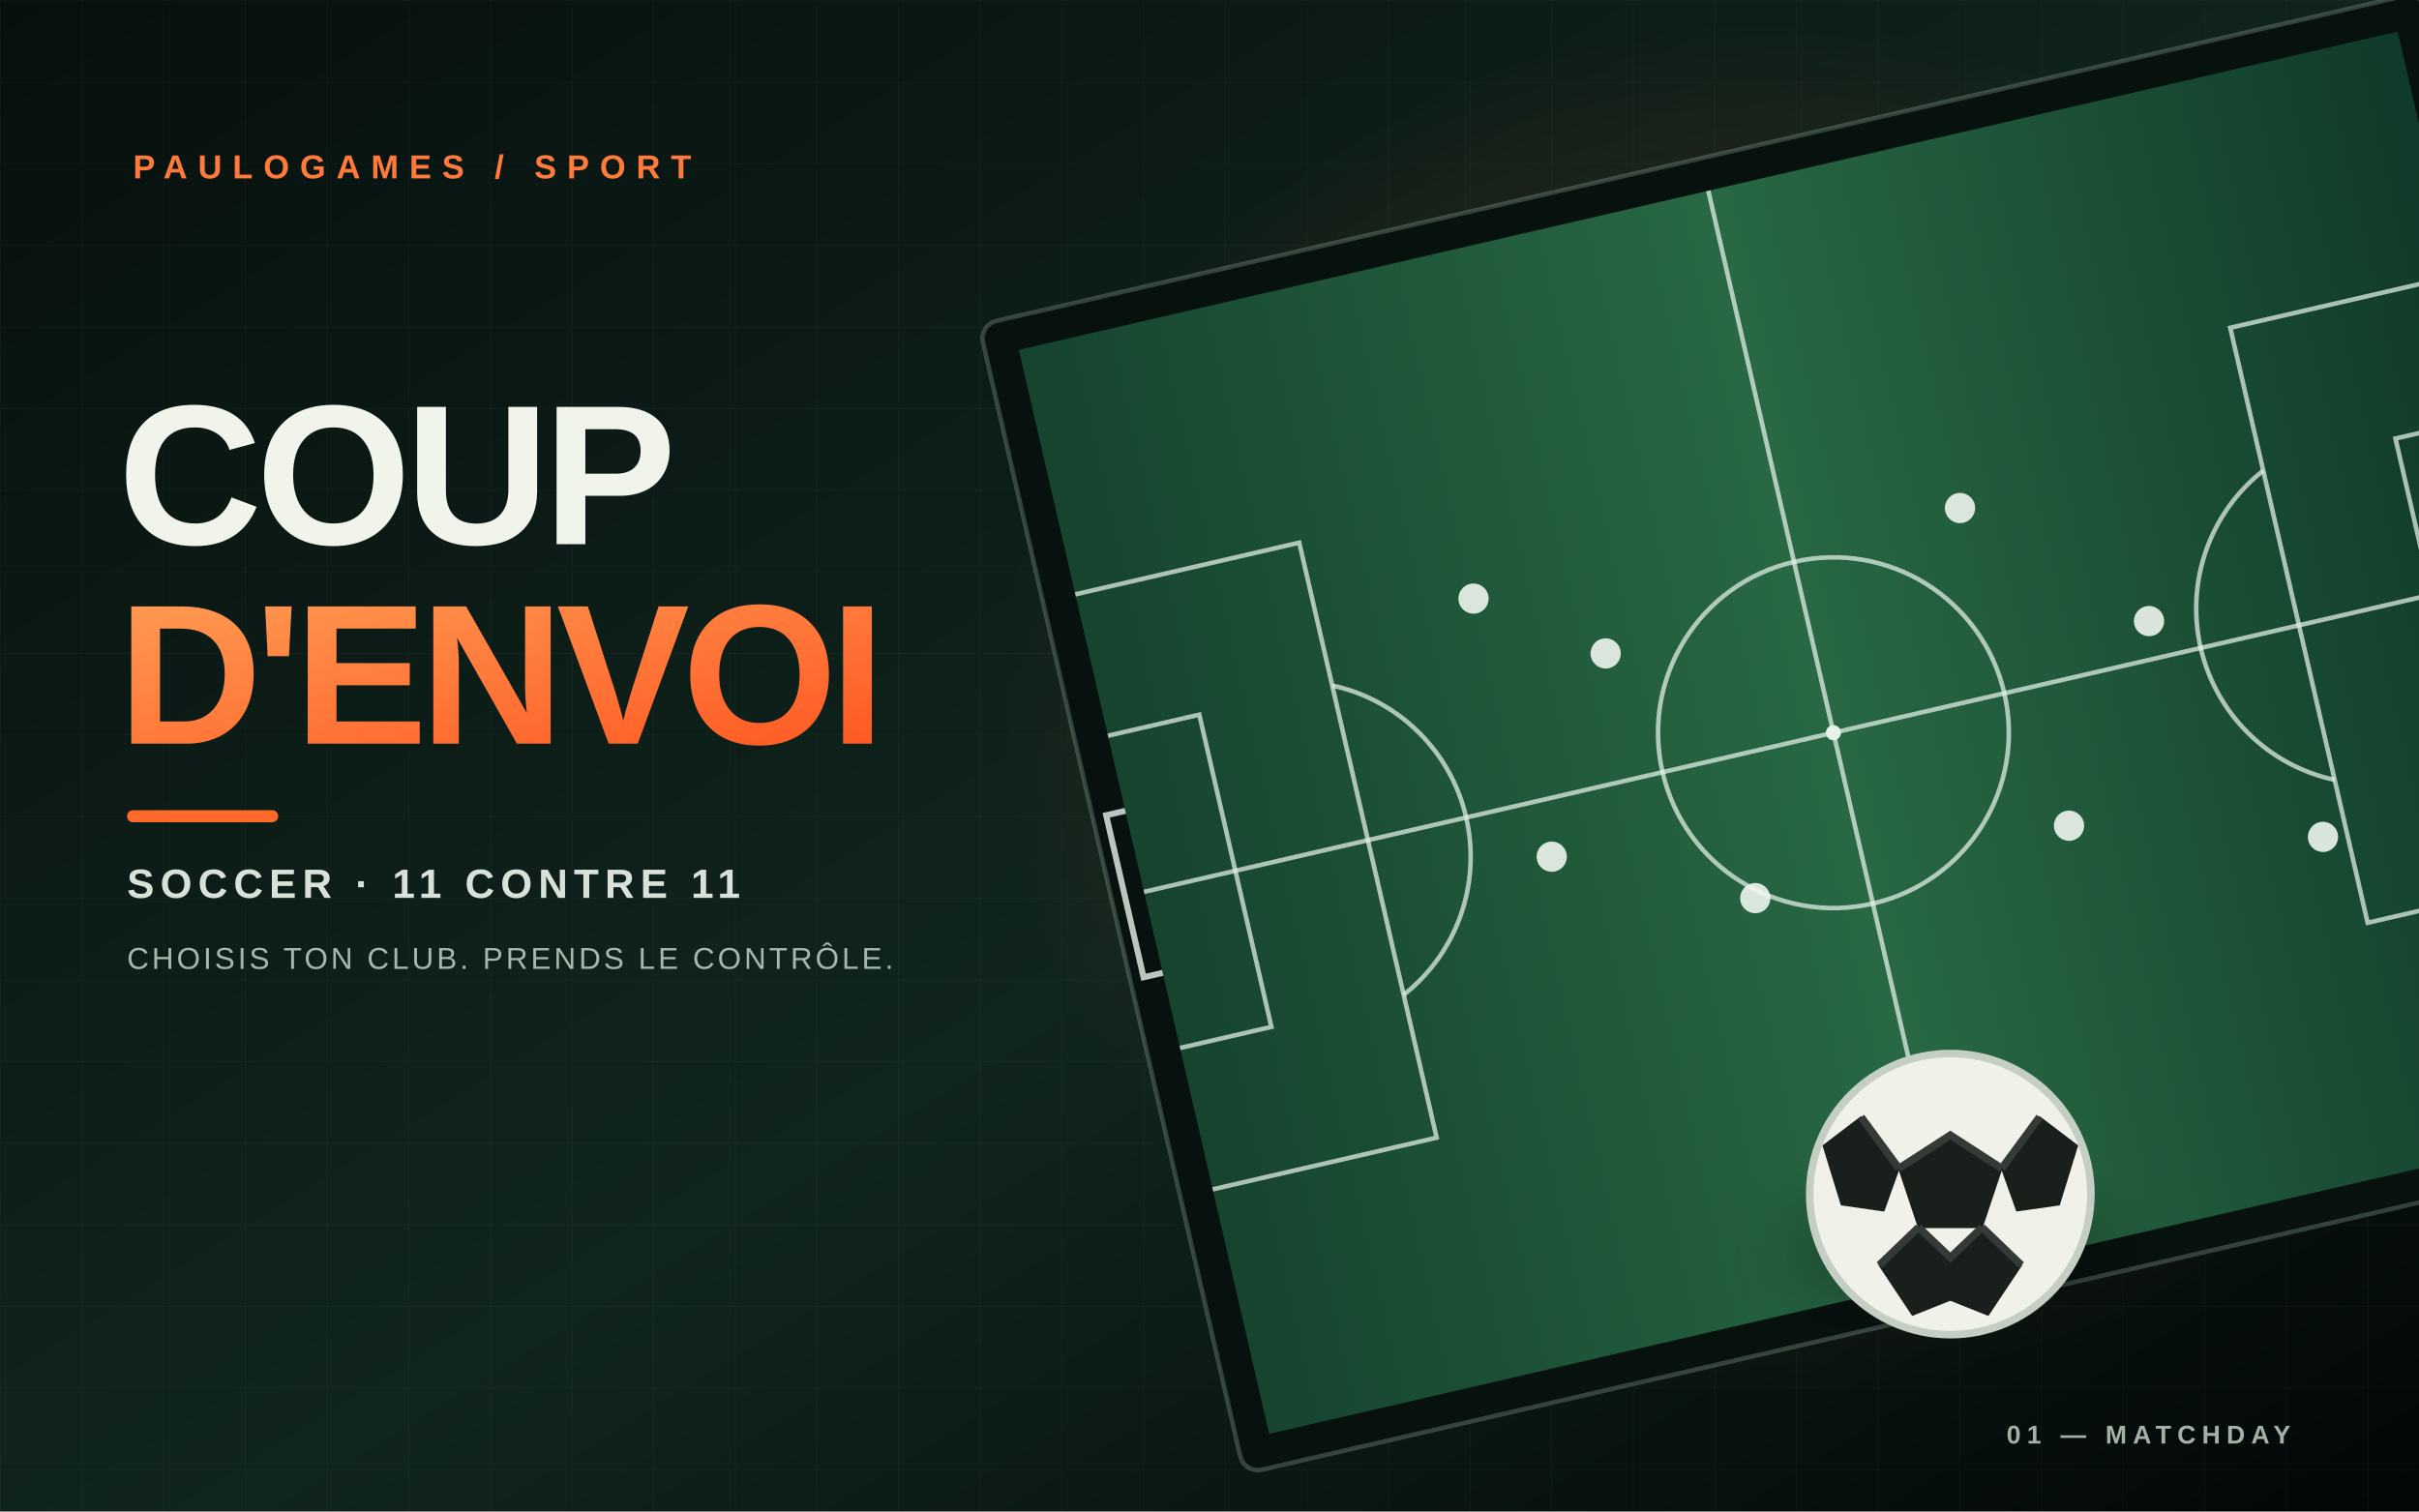
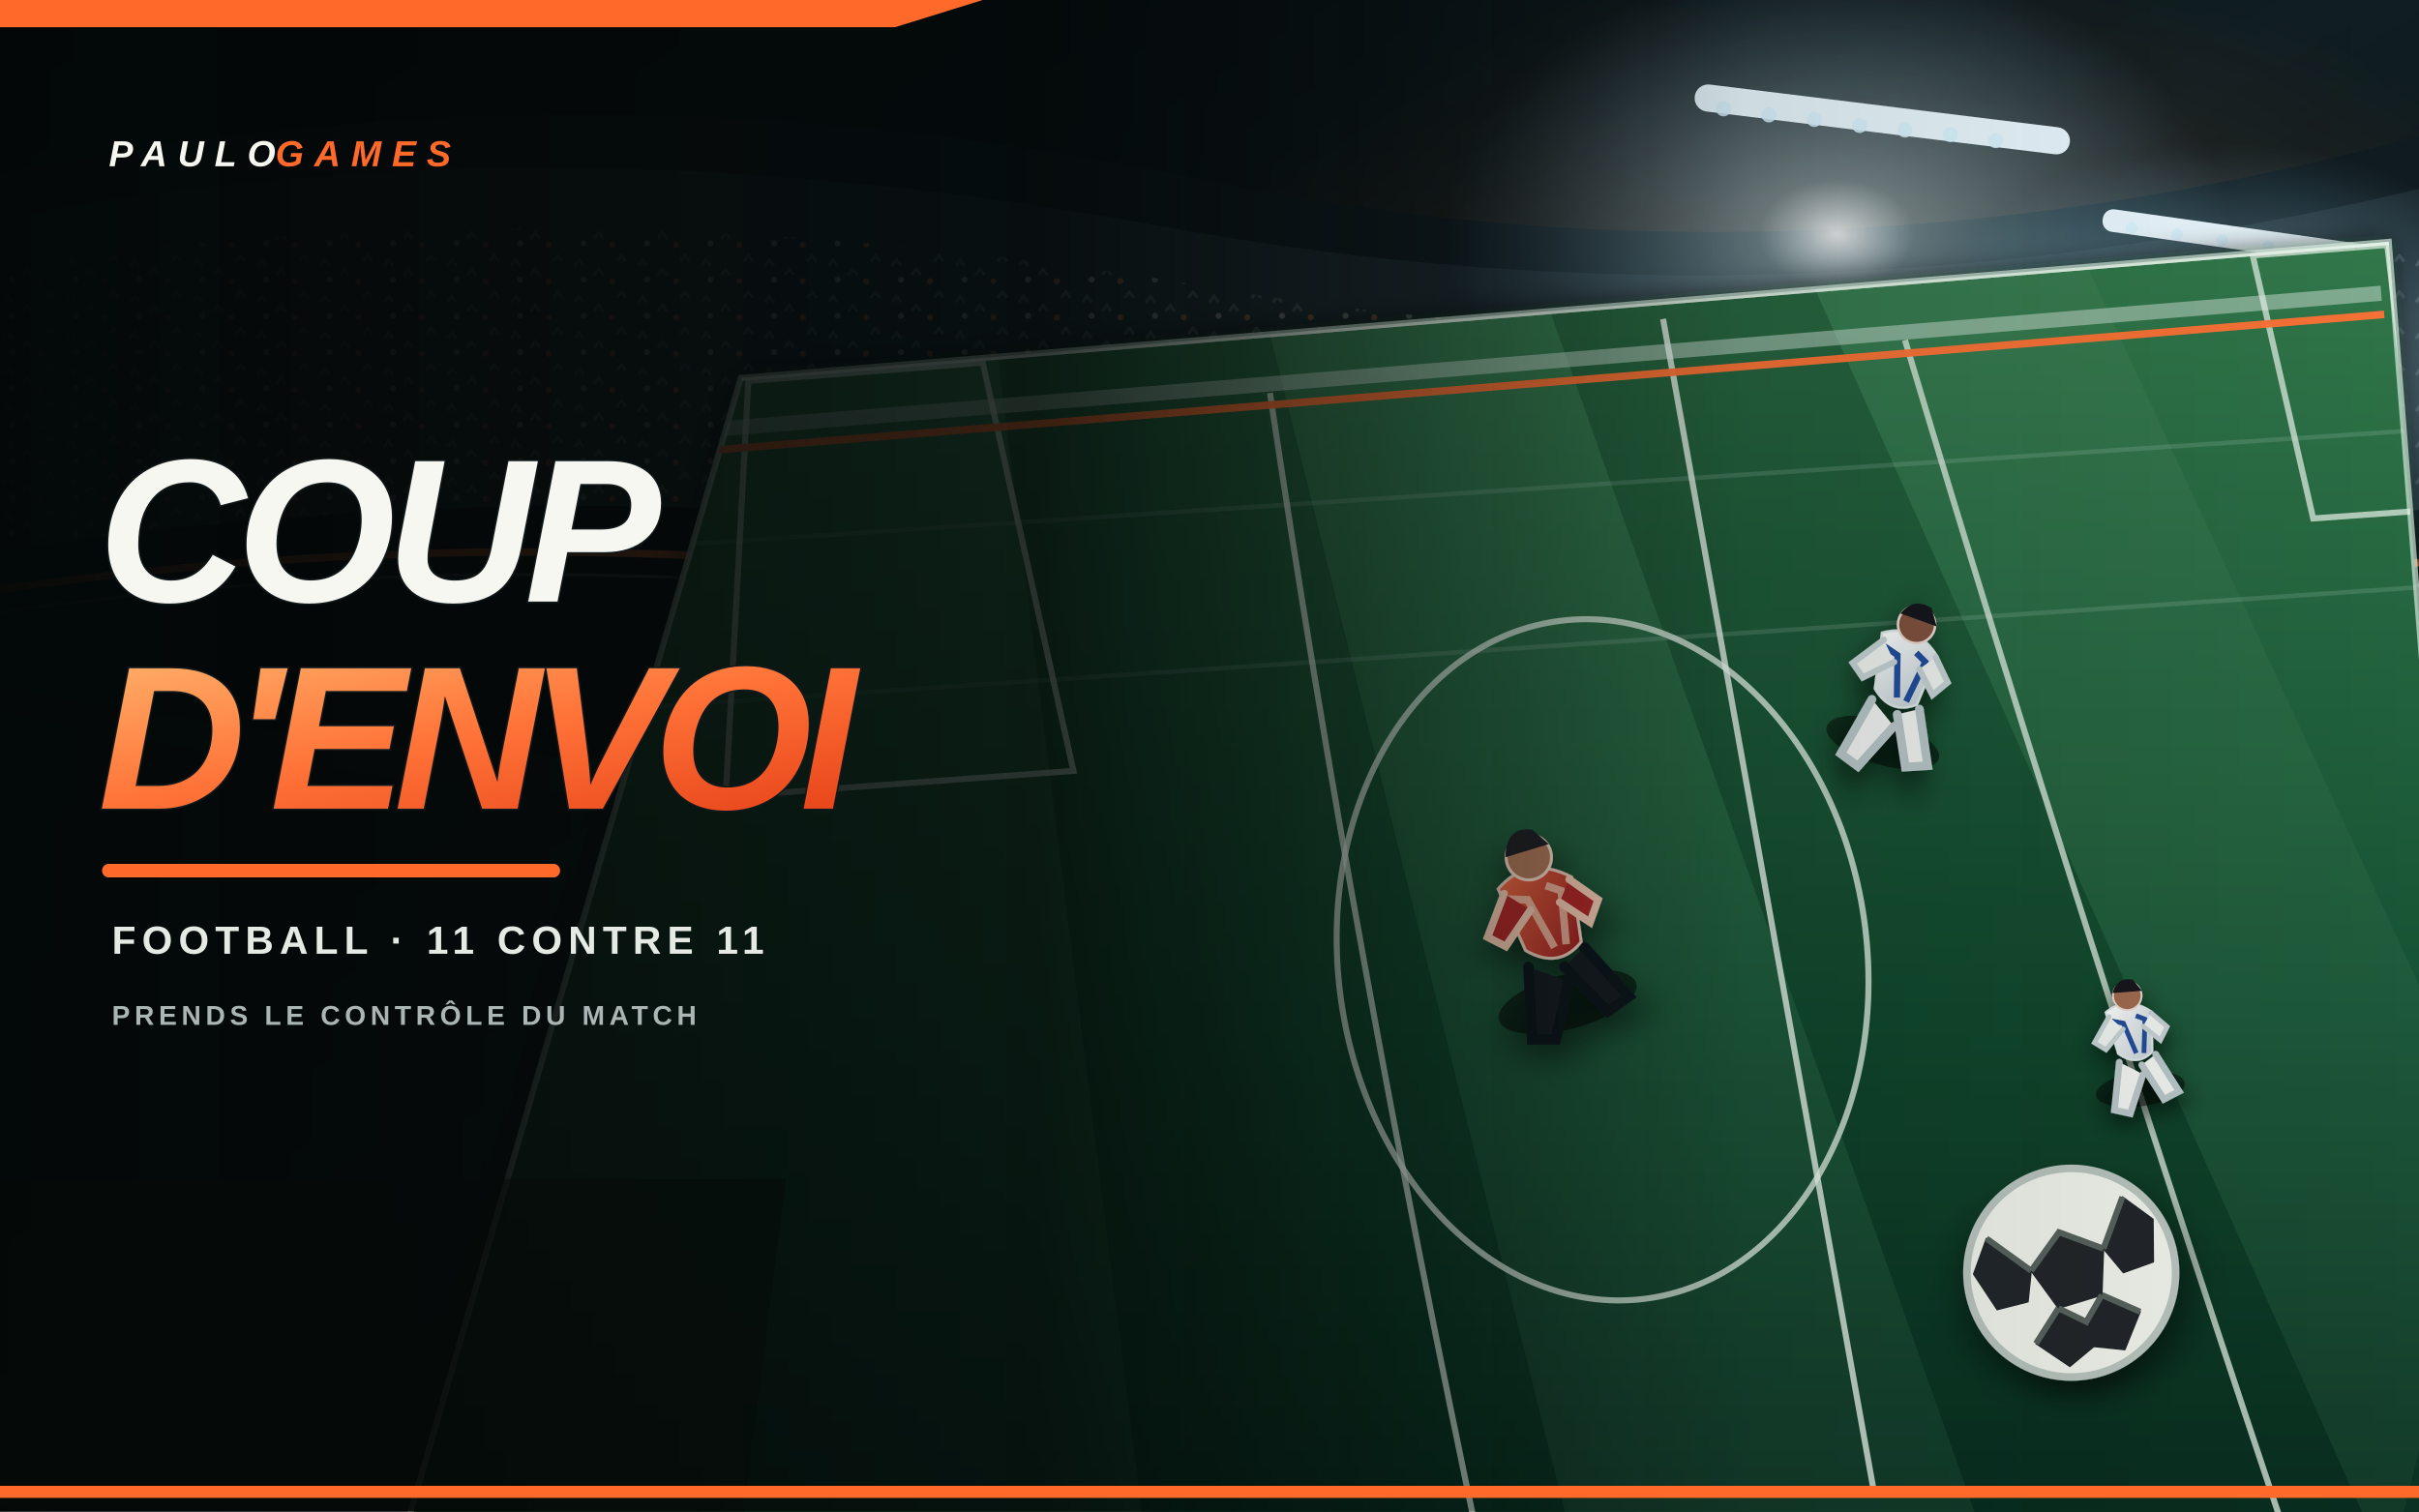
<svg xmlns="http://www.w3.org/2000/svg" width="1600" height="1000" viewBox="0 0 1600 1000">
  <defs>
-     <linearGradient id="bg" x2="1" y2="1">
-       <stop stop-color="#07100e" />
-       <stop offset=".55" stop-color="#10251e" />
-       <stop offset="1" stop-color="#030706" />
+     <linearGradient id="night" x1="0" y1="0" x2="1" y2="1">
+       <stop stop-color="#050a0d" />
+       <stop offset=".48" stop-color="#101e22" />
+       <stop offset="1" stop-color="#040807" />
    </linearGradient>
-     <linearGradient id="field" x2="1" y2="0">
-       <stop stop-color="#16442f" />
-       <stop offset=".5" stop-color="#286843" />
-       <stop offset="1" stop-color="#103a29" />
+     <linearGradient id="shade" x1="0" y1="0" x2="1" y2="0">
+       <stop stop-color="#030707" stop-opacity=".97" />
+       <stop offset=".43" stop-color="#030707" stop-opacity=".78" />
+       <stop offset=".72" stop-color="#030707" stop-opacity=".12" />
+       <stop offset="1" stop-color="#030707" stop-opacity="0" />
    </linearGradient>
-     <linearGradient id="orange" x2="1" y2="1">
-       <stop stop-color="#ff9951" />
-       <stop offset="1" stop-color="#ff5923" />
+     <linearGradient id="grass" x1="0" y1="0" x2="0" y2="1">
+       <stop stop-color="#32784b" />
+       <stop offset=".58" stop-color="#155133" />
+       <stop offset="1" stop-color="#092d20" />
    </linearGradient>
-     <radialGradient id="glow">
+     <linearGradient id="orange" x1="0" y1="0" x2="1" y2="1">
+       <stop stop-color="#ffac66" />
+       <stop offset=".48" stop-color="#ff7338" />
+       <stop offset="1" stop-color="#e84419" />
+     </linearGradient>
+     <linearGradient id="whiteKit" x1="0" y1="0" x2="1" y2="1">
+       <stop stop-color="#fff" />
+       <stop offset="1" stop-color="#bfcbd0" />
+     </linearGradient>
+     <linearGradient id="redKit" x1="0" y1="0" x2="1" y2="1">
+       <stop stop-color="#ff7448" />
+       <stop offset="1" stop-color="#9f1b21" />
+     </linearGradient>
+     <radialGradient id="lamp">
+       <stop stop-color="#fff" stop-opacity=".9" />
+       <stop offset=".2" stop-color="#d7f7ff" stop-opacity=".45" />
+       <stop offset="1" stop-color="#8edcff" stop-opacity="0" />
+     </radialGradient>
+     <radialGradient id="warm">
      <stop stop-color="#ff6a2b" stop-opacity=".28" />
      <stop offset="1" stop-color="#ff6a2b" stop-opacity="0" />
    </radialGradient>
-     <pattern id="lines" width="54" height="54" patternUnits="userSpaceOnUse">
-       <path d="M54 0H0V54" fill="none" stroke="#fff" stroke-opacity=".035" stroke-width="1" />
+     <pattern id="crowd" width="42" height="24" patternUnits="userSpaceOnUse">
+       <path d="M2 8l3-4 3 4M15 14l3-4 3 4M30 5l3-4 3 4" fill="none" stroke="#a6b6bc" stroke-opacity=".28" stroke-width="2" />
+       <circle cx="8" cy="17" r="2" fill="#e5ddd0" fill-opacity=".45" />
+       <circle cx="27" cy="18" r="2" fill="#ff8551" fill-opacity=".48" />
    </pattern>
-     <filter id="shadow" x="-40%" y="-40%" width="180%" height="180%">
-       <feGaussianBlur stdDeviation="24" />
+     <pattern id="grassLines" width="140" height="420" patternUnits="userSpaceOnUse">
+       <path d="M0 0V420" stroke="#a0d6a1" stroke-opacity=".08" stroke-width="3" />
+     </pattern>
+     <filter id="blur">
+       <feGaussianBlur stdDeviation="28" />
    </filter>
+     <filter id="soft">
+       <feGaussianBlur stdDeviation="10" />
+     </filter>
+     <filter id="drop" x="-60%" y="-50%" width="220%" height="220%">
+       <feGaussianBlur in="SourceAlpha" stdDeviation="12" />
+       <feOffset dx="0" dy="12" />
+       <feComponentTransfer>
+         <feFuncA type="linear" slope=".55" />
+       </feComponentTransfer>
+       <feMerge>
+         <feMergeNode />
+         <feMergeNode in="SourceGraphic" />
+       </feMerge>
+     </filter>
+     <clipPath id="pitchClip">
+       <path d="M490 250 1580 160 1650 1040 260 1040Z" />
+     </clipPath>
  </defs>
-   <rect width="1600" height="1000" fill="url(#bg)" />
-   <rect width="1600" height="1000" fill="url(#lines)" />
-   <ellipse cx="1170" cy="470" rx="510" ry="460" fill="url(#glow)" />
-   <g transform="translate(725 115) rotate(-13 400 390)">
-     <rect x="0" y="0" width="980" height="780" rx="12" fill="#07110d" stroke="#a7c1af" stroke-opacity=".28" stroke-width="3" />
-     <rect x="22" y="22" width="936" height="736" fill="url(#field)" />
-     <path d="M490 22V758M22 390H958" fill="none" stroke="#e7f3e9" stroke-opacity=".72" stroke-width="3" />
-     <ellipse cx="490" cy="390" rx="116" ry="116" fill="none" stroke="#e7f3e9" stroke-opacity=".72" stroke-width="3" />
-     <circle cx="490" cy="390" r="5" fill="#e7f3e9" />
-     <path d="M22 188H174V592H22M958 188H806V592H958" fill="none" stroke="#e7f3e9" stroke-opacity=".72" stroke-width="3" />
-     <path d="M22 284H84V496H22M958 284H896V496H958" fill="none" stroke="#e7f3e9" stroke-opacity=".72" stroke-width="3" />
-     <path d="M174 285A116 116 0 0 1 174 495M806 285A116 116 0 0 0 806 495" fill="none" stroke="#e7f3e9" stroke-opacity=".72" stroke-width="3" />
-     <path d="M22 335H9V445H22M958 335H971V445H958" fill="none" stroke="#e7f3e9" stroke-opacity=".8" stroke-width="4" />
-     <g fill="#f2f8f0" opacity=".88">
-       <circle cx="278" cy="250" r="10" />
-       <circle cx="355" cy="305" r="10" />
-       <circle cx="290" cy="428" r="10" />
-       <circle cx="415" cy="485" r="10" />
-       <circle cx="605" cy="264" r="10" />
-       <circle cx="710" cy="365" r="10" />
-       <circle cx="628" cy="485" r="10" />
-       <circle cx="790" cy="530" r="10" />
+   <rect width="1600" height="1000" fill="url(#night)" />
+   <ellipse cx="1250" cy="430" rx="580" ry="470" fill="url(#warm)" />
+   <path d="M0 115Q390 35 790 118T1600 90V495Q1120 395 800 485T0 470Z" fill="#101b20" />
+   <path d="M0 145Q360 75 770 150T1600 125V430Q1170 365 795 445T0 425Z" fill="#1d2a30" />
+   <path d="M0 176Q390 120 800 190T1600 160V375Q1150 330 790 393T0 375Z" fill="url(#crowd)" opacity=".82" />
+   <path d="M0 365Q420 300 800 374T1600 337V457Q1130 395 800 470T0 454Z" fill="#081015" />
+   <path d="M0 390Q380 335 800 402T1600 372" fill="none" stroke="#ff7637" stroke-opacity=".75" stroke-width="5" />
+   <path d="M0 405Q380 350 800 417T1600 387" fill="none" stroke="#e6edf0" stroke-opacity=".22" stroke-width="2" />
+   <ellipse cx="1215" cy="155" rx="260" ry="180" fill="url(#lamp)" />
+   <ellipse cx="1475" cy="250" rx="215" ry="155" fill="url(#lamp)" />
+   <g fill="#eaf8ff">
+     <rect x="1120" y="70" width="250" height="18" rx="9" transform="rotate(7 1245 79)" />
+     <rect x="1390" y="150" width="185" height="15" rx="7" transform="rotate(8 1480 157)" />
+   </g>
+   <g fill="#d8f3ff" opacity=".85">
+     <circle cx="1140" cy="72" r="5" />
+     <circle cx="1170" cy="76" r="5" />
+     <circle cx="1200" cy="79" r="5" />
+     <circle cx="1230" cy="83" r="5" />
+     <circle cx="1260" cy="86" r="5" />
+     <circle cx="1290" cy="89" r="5" />
+     <circle cx="1320" cy="93" r="5" />
+     <circle cx="1410" cy="151" r="4" />
+     <circle cx="1440" cy="155" r="4" />
+     <circle cx="1470" cy="159" r="4" />
+     <circle cx="1500" cy="163" r="4" />
+     <circle cx="1530" cy="167" r="4" />
+   </g>
+   <path d="M490 250 1580 160 1650 1040 260 1040Z" fill="#06180f" opacity=".8" filter="url(#soft)" />
+   <path d="M490 250 1580 160 1650 1040 260 1040Z" fill="url(#grass)" stroke="#dff6e7" stroke-opacity=".65" stroke-width="4" />
+   <g clip-path="url(#pitchClip)">
+     <path d="M490 250 660 236 760 1040 260 1040Z" fill="#c2e4bd" opacity=".05" />
+     <path d="M660 236 840 221 1045 1040 760 1040Z" fill="#001c10" opacity=".18" />
+     <path d="M840 221 1025 205 1320 1040 1045 1040Z" fill="#c2e4bd" opacity=".05" />
+     <path d="M1025 205 1200 190 1580 1040 1320 1040Z" fill="#001c10" opacity=".18" />
+     <path d="M1200 190 1380 175 1650 760 1580 1040Z" fill="#c2e4bd" opacity=".05" />
+     <path d="M260 1040 1650 1040M395 470 1608 388M455 360 1594 285" stroke="#eaf6eb" stroke-opacity=".14" stroke-width="3" />
+     <path d="M1100 211 1240 990M490 250 1580 160" stroke="#eff8f0" stroke-opacity=".78" stroke-width="4" fill="none" />
+     <ellipse cx="1060" cy="635" rx="175" ry="226" transform="rotate(-7 1060 635)" fill="none" stroke="#eaf6eb" stroke-opacity=".75" stroke-width="4" />
+     <path d="M840 260Q895 630 980 1030M1260 225Q1375 610 1520 1040" fill="none" stroke="#eaf6eb" stroke-opacity=".72" stroke-width="4" />
+     <path d="M495 252 650 240 710 510 480 527Z M1490 169 1579 162 1600 338 1530 343Z" fill="none" stroke="#eaf6eb" stroke-opacity=".7" stroke-width="4" />
+     <path d="M260 1040 1650 1040" stroke="#eaf6eb" stroke-width="7" stroke-opacity=".8" />
+     <path d="M460 285 1575 194" stroke="#e6f1e9" stroke-opacity=".45" stroke-width="10" />
+     <path d="M445 300 1577 208" stroke="#ff7235" stroke-opacity=".96" stroke-width="5" />
+   </g>
+   <g transform="translate(1020 600) rotate(-15)" filter="url(#drop)">
+     <ellipse cx="0" cy="65" rx="47" ry="18" fill="#000" opacity=".52" />
+     <path d="M-19 36-29 83-14 87 4 52M4 42 24 78 40 72 20 33" fill="#161d23" stroke="#11171b" stroke-width="7" stroke-linecap="round" />
+     <path d="M-25-19Q0-36 24-14L19 29Q0 43-18 25Z" fill="url(#redKit)" stroke="#f5d2c1" stroke-width="2" />
+     <path d="M-21-11-8-7 1 28M6-13 15-7 9 28" stroke="#ffd8bd" stroke-opacity=".75" stroke-width="5" fill="none" />
+     <path d="M-22-15-40 10-30 19-8 0M22-13 37 5 28 18 12 0" fill="#b82a2b" stroke="#ffd2ba" stroke-width="5" stroke-linecap="round" />
+     <circle cx="0" cy="-34" r="15" fill="#b67d5d" stroke="#ffe2cf" stroke-width="2" />
+     <path d="M-15-38Q-9-58 7-51L15-39" fill="#222126" />
+   </g>
+   <g transform="translate(1260 440) rotate(16) scale(.82)" filter="url(#drop)">
+     <ellipse cx="0" cy="65" rx="47" ry="18" fill="#000" opacity=".48" />
+     <path d="M-18 34-30 83-14 89 5 50M5 40 23 79 40 73 21 31" fill="#f0f2ef" stroke="#b8c5c7" stroke-width="7" stroke-linecap="round" />
+     <path d="M-25-20Q0-35 23-14L18 28Q0 42-18 25Z" fill="url(#whiteKit)" stroke="#dce6e6" stroke-width="2" />
+     <path d="M-20-10-8-6 1 27M6-12 15-7 9 28" stroke="#244e9a" stroke-width="5" fill="none" />
+     <path d="M-22-15-41 10-30 19-9 0M22-13 37 4 28 17 12 0" fill="#eef2ee" stroke="#c5d0d2" stroke-width="5" stroke-linecap="round" />
+     <circle cx="0" cy="-34" r="15" fill="#7f513e" stroke="#ead7ce" stroke-width="2" />
+     <path d="M-15-39Q-8-55 8-50L16-37" fill="#17191a" />
+   </g>
+   <g transform="translate(1410 680) rotate(-8) scale(.63)" filter="url(#drop)">
+     <ellipse cx="0" cy="65" rx="47" ry="18" fill="#000" opacity=".45" />
+     <path d="M-18 34-30 83-14 89 5 50M5 40 23 79 40 73 21 31" fill="#f0f2ef" stroke="#b8c5c7" stroke-width="7" stroke-linecap="round" />
+     <path d="M-25-20Q0-35 23-14L18 28Q0 42-18 25Z" fill="url(#whiteKit)" stroke="#dce6e6" stroke-width="2" />
+     <path d="M-20-10-8-6 1 27M6-12 15-7 9 28" stroke="#244e9a" stroke-width="5" fill="none" />
+     <path d="M-22-15-41 10-30 19-9 0M22-13 37 4 28 17 12 0" fill="#eef2ee" stroke="#c5d0d2" stroke-width="5" stroke-linecap="round" />
+     <circle cx="0" cy="-34" r="15" fill="#9e6b4f" stroke="#ead7ce" stroke-width="2" />
+     <path d="M-15-39Q-8-55 8-50L16-37" fill="#17191a" />
+   </g>
+   <g transform="translate(1370 842) rotate(-17)" filter="url(#drop)">
+     <circle r="69" fill="#f0f3eb" stroke="#b8c4bd" stroke-width="5" />
+     <g fill="#20282b" stroke="#20282b" stroke-linejoin="round">
+       <path d="M0-28 25-9 15 20-15 20-25-9Z" />
+       <path d="M-25-9-47-38-62-18-54 9-33 10Z" />
+       <path d="M25-9 47-38 62-18 54 9 33 10Z" />
+       <path d="M-15 20-36 38-19 59 0 51 0 34Z" />
+       <path d="M15 20 36 38 19 59 0 51 0 34Z" />
+     </g>
+     <g fill="none" stroke="#58625d" stroke-width="4">
+       <path d="M-25-9 0-28 25-9M-15 20 0 34 15 20M-47-38-25-9M47-38 25-9M-36 38-15 20M36 38 15 20" />
    </g>
  </g>
-   <g font-family="Arial, Helvetica, sans-serif" fill="#f1f4eb">
-     <text x="88" y="118" font-size="22" font-weight="700" letter-spacing="7" fill="#ff7a3b">PAULOGAMES / SPORT</text>
-     <text x="78" y="360" font-size="132" font-weight="900" letter-spacing="-4">COUP</text>
-     <text x="78" y="492" font-size="132" font-weight="900" letter-spacing="-5" fill="url(#orange)">D'ENVOI</text>
-     <rect x="84" y="536" width="100" height="8" rx="4" fill="#ff6a2b" />
-     <text x="84" y="594" font-size="27" font-weight="700" letter-spacing="4" fill="#d8e2d9">SOCCER · 11 CONTRE 11</text>
-     <text x="84" y="641" font-size="20" letter-spacing="2" fill="#a7b7ac">CHOISIS TON CLUB. PRENDS LE CONTRÔLE.</text>
+   <rect width="1600" height="1000" fill="url(#shade)" />
+   <path d="M0 0H650L592 18H0Z" fill="#ff6a2b" />
+   <path d="M0 780 520 780 492 1000H0Z" fill="#050908" opacity=".5" />
+   <g font-family="Arial, Helvetica, sans-serif" font-weight="900" font-style="italic">
+     <text x="72" y="110" font-size="24" letter-spacing="7" fill="#f6f7f0">PAULO<tspan fill="#ff6a2b">GAMES</tspan>
+     </text>
+     <text x="65" y="398" font-size="135" letter-spacing="-6" fill="#f6f7f0" stroke="#11191b" stroke-width="2" paint-order="stroke">COUP</text>
+     <text x="65" y="535" font-size="135" letter-spacing="-8" fill="url(#orange)" stroke="#11191b" stroke-width="2" paint-order="stroke">D'ENVOI</text>
+     <path d="M72 576H366" stroke="#ff6a2b" stroke-width="9" stroke-linecap="round" />
+     <text x="74" y="631" font-size="26" letter-spacing="4" fill="#e5eae4" font-style="normal" font-weight="700">FOOTBALL · 11 CONTRE 11</text>
+     <text x="74" y="678" font-size="18" letter-spacing="3" fill="#aab5b4" font-style="normal" font-weight="600">PRENDS LE CONTRÔLE DU MATCH</text>
  </g>
-   <g transform="translate(1290 790)">
-     <ellipse cx="0" cy="38" rx="104" ry="28" fill="#000" opacity=".38" filter="url(#shadow)" />
-     <circle cx="0" cy="0" r="93" fill="#f0f2ea" stroke="#c5cec3" stroke-width="5" />
-     <g fill="#19201c" stroke="#19201c" stroke-linejoin="round">
-       <path d="M0-39 34-17 21 22-21 22-34-17Z" />
-       <path d="M-34-17-59-51-84-32-72 7-44 11Z" />
-       <path d="M34-17 59-51 84-32 72 7 44 11Z" />
-       <path d="M-21 22-47 47-25 80 0 70 0 42Z" />
-       <path d="M21 22 47 47 25 80 0 70 0 42Z" />
-     </g>
-     <g stroke="#343b36" stroke-width="5" fill="none">
-       <path d="M-34-17 0-39 34-17M-21 22 0 42 21 22M-59-51-34-17M59-51 34-17M-47 47-21 22M47 47 21 22" />
-     </g>
-   </g>
-   <text x="1515" y="955" text-anchor="end" font-family="Arial, Helvetica, sans-serif" font-size="17" font-weight="700" letter-spacing="4" fill="#a3b1a6">01 — MATCHDAY</text>
+   <path d="M0 987H1600" stroke="#ff6a2b" stroke-width="8" />
</svg>
